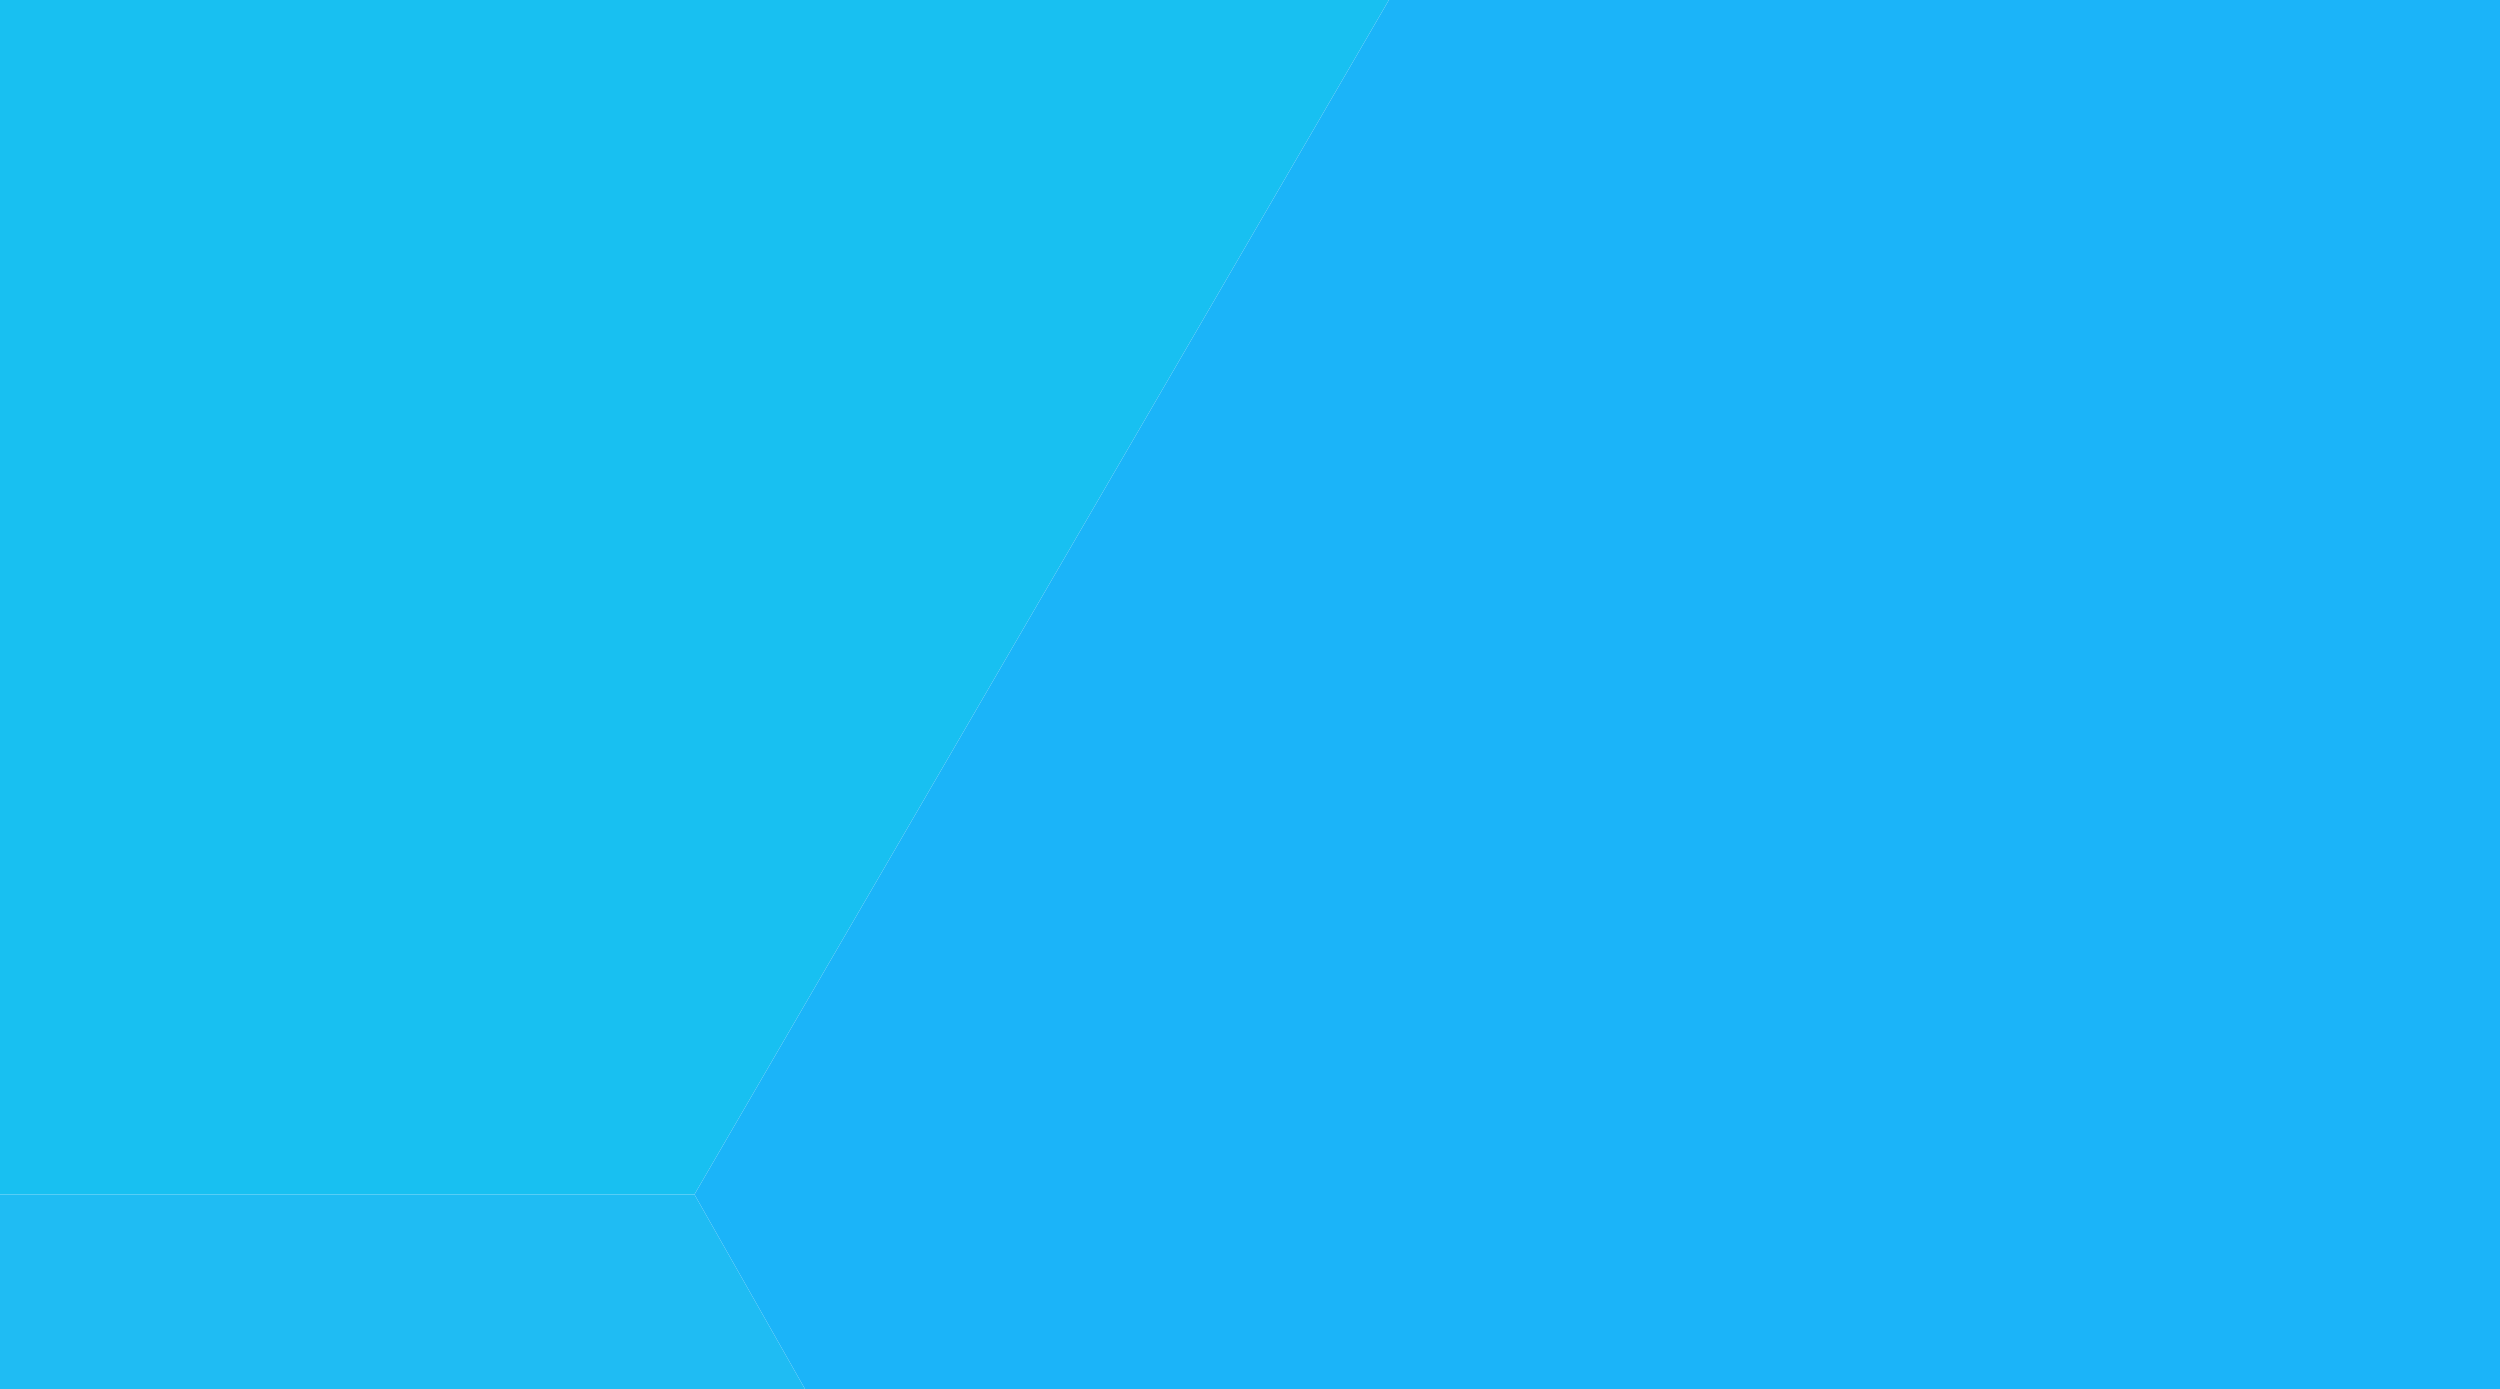
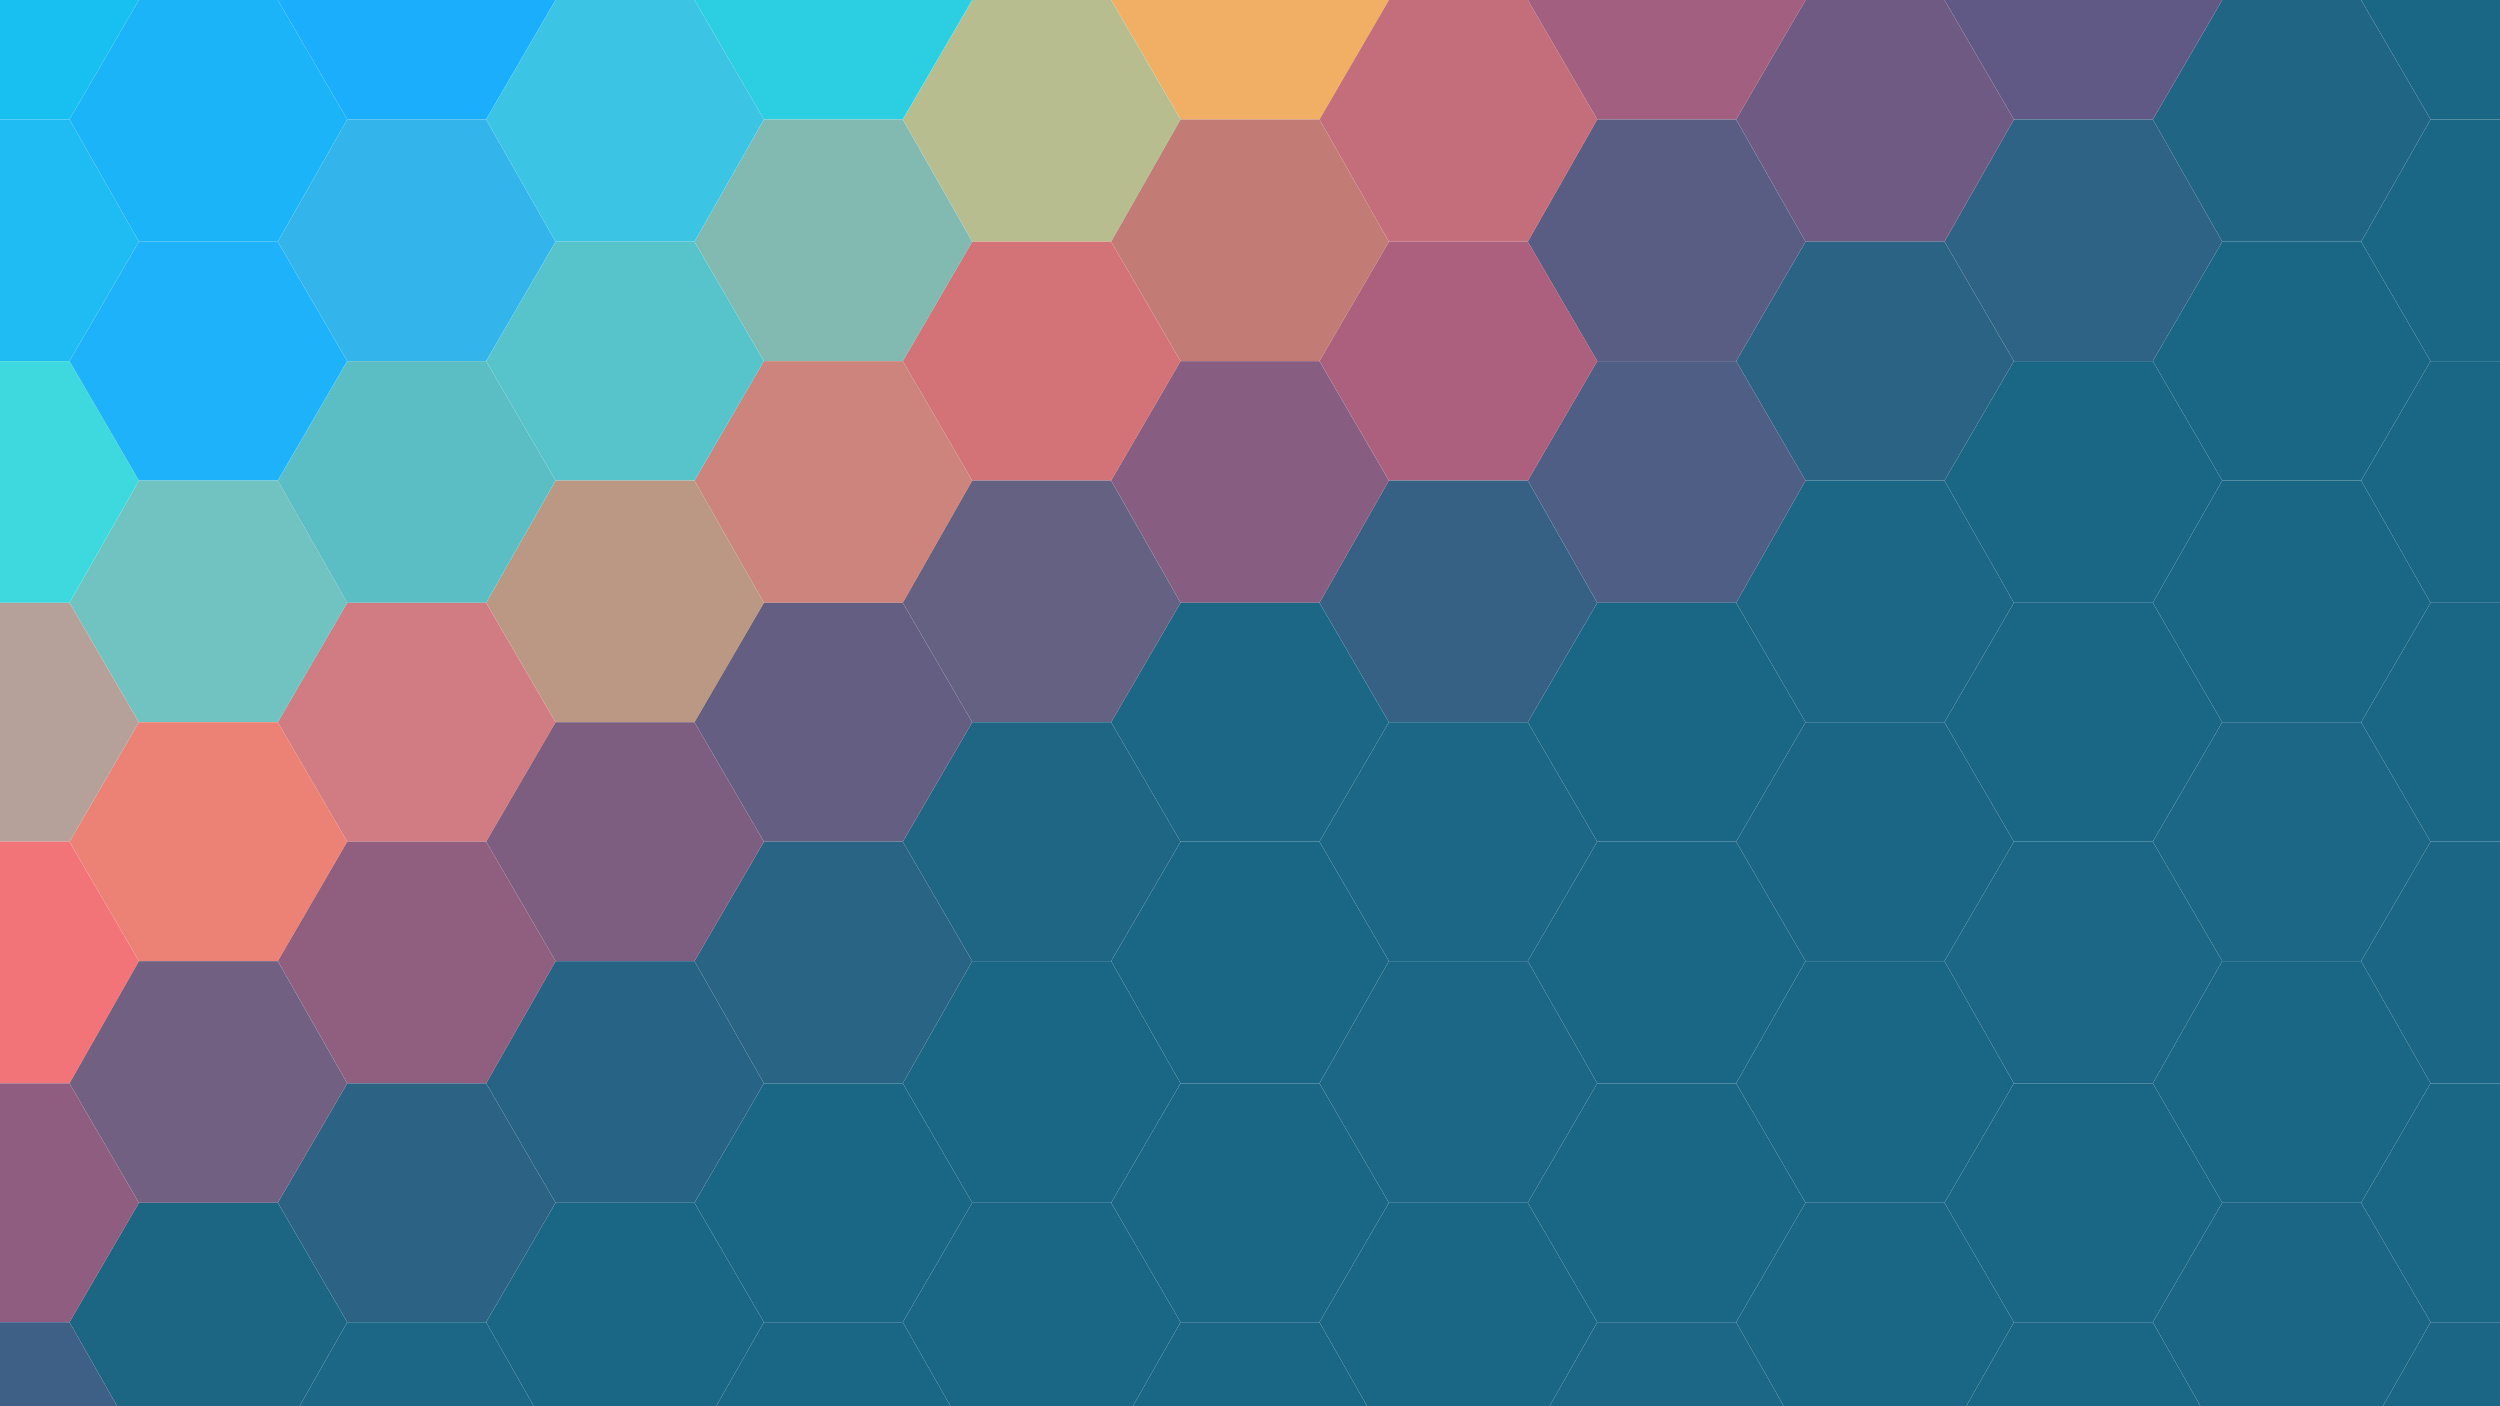
- <svg height="50" width="90">
+ <svg height="506" width="900">
  <polygon points="50 0,25 43,-25 43,-50 0,-25 -43,25 -43" fill="rgb(24,192,241)" />
  <polygon points="50 87,25 130,-25 130,-50 87,-25 43,25 43" fill="rgb(31,188,243)" />
  <polygon points="50 173,25 217,-25 217,-50 173,-25 130,25 130" fill="rgb(62,217,222)" />
  <polygon points="50 260,25 303,-25 303,-50 260,-25 217,25 217" fill="rgb(182,160,154)" />
  <polygon points="50 346,25 390,-25 390,-50 346,-25 303,25 303" fill="rgb(242,116,121)" />
  <polygon points="50 433,25 476,-25 476,-50 433,-25 390,25 390" fill="rgb(142,93,128)" />
  <polygon points="50 520,25 563,-25 563,-50 520,-25 476,25 476" fill="rgb(62,95,134)" />
  <polygon points="125 -43,100 0,50 0,25 -43,50 -87,100 -87" fill="rgb(27,178,249)" />
  <polygon points="125 43,100 87,50 87,25 43,50 0,100 0" fill="rgb(27,180,249)" />
  <polygon points="125 130,100 173,50 173,25 130,50 87,100 87" fill="rgb(29,178,250)" />
  <polygon points="125 217,100 260,50 260,25 217,50 173,100 173" fill="rgb(112,195,192)" />
  <polygon points="125 303,100 346,50 346,25 303,50 260,100 260" fill="rgb(236,130,117)" />
  <polygon points="125 390,100 433,50 433,25 390,50 346,100 346" fill="rgb(113,96,129)" />
  <polygon points="125 476,100 520,50 520,25 476,50 433,100 433" fill="rgb(28,102,132)" />
  <polygon points="200 0,175 43,125 43,100 0,125 -43,175 -43" fill="rgb(27,174,252)" />
  <polygon points="200 87,175 130,125 130,100 87,125 43,175 43" fill="rgb(51,180,234)" />
  <polygon points="200 173,175 217,125 217,100 173,125 130,175 130" fill="rgb(90,190,196)" />
  <polygon points="200 260,175 303,125 303,100 260,125 217,175 217" fill="rgb(209,123,130)" />
  <polygon points="200 346,175 390,125 390,100 346,125 303,175 303" fill="rgb(144,94,127)" />
  <polygon points="200 433,175 476,125 476,100 433,125 390,175 390" fill="rgb(44,99,133)" />
  <polygon points="200 520,175 563,125 563,100 520,125 476,175 476" fill="rgb(27,103,133)" />
  <polygon points="275 -43,250 0,200 0,175 -43,200 -87,250 -87" fill="rgb(32,187,244)" />
  <polygon points="275 43,250 87,200 87,175 43,200 0,250 0" fill="rgb(59,196,227)" />
  <polygon points="275 130,250 173,200 173,175 130,200 87,250 87" fill="rgb(87,196,204)" />
  <polygon points="275 217,250 260,200 260,175 217,200 173,250 173" fill="rgb(187,152,131)" />
  <polygon points="275 303,250 346,200 346,175 303,200 260,250 260" fill="rgb(125,94,128)" />
  <polygon points="275 390,250 433,200 433,175 390,200 346,250 346" fill="rgb(39,99,132)" />
  <polygon points="275 476,250 520,200 520,175 476,200 433,250 433" fill="rgb(26,103,133)" />
  <polygon points="350 0,325 43,275 43,250 0,275 -43,325 -43" fill="rgb(44,206,225)" />
  <polygon points="350 87,325 130,275 130,250 87,275 43,325 43" fill="rgb(130,186,178)" />
  <polygon points="350 173,325 217,275 217,250 173,275 130,325 130" fill="rgb(205,132,125)" />
  <polygon points="350 260,325 303,275 303,250 260,275 217,325 217" fill="rgb(100,95,130)" />
  <polygon points="350 346,325 390,275 390,250 346,275 303,325 303" fill="rgb(41,100,133)" />
  <polygon points="350 433,325 476,275 476,250 433,275 390,325 390" fill="rgb(26,103,133)" />
  <polygon points="350 520,325 563,275 563,250 520,275 476,325 476" fill="rgb(26,102,133)" />
  <polygon points="425 -43,400 0,350 0,325 -43,350 -87,400 -87" fill="rgb(244,192,94)" />
  <polygon points="425 43,400 87,350 87,325 43,350 0,400 0" fill="rgb(184,189,143)" />
  <polygon points="425 130,400 173,350 173,325 130,350 87,400 87" fill="rgb(212,115,119)" />
  <polygon points="425 217,400 260,350 260,325 217,350 173,400 173" fill="rgb(100,97,130)" />
  <polygon points="425 303,400 346,350 346,325 303,350 260,400 260" fill="rgb(31,102,133)" />
  <polygon points="425 390,400 433,350 433,325 390,350 346,400 346" fill="rgb(26,103,133)" />
  <polygon points="425 476,400 520,350 520,325 476,350 433,400 433" fill="rgb(26,102,133)" />
  <polygon points="500 0,475 43,425 43,400 0,425 -43,475 -43" fill="rgb(240,175,101)" />
  <polygon points="500 87,475 130,425 130,400 87,425 43,475 43" fill="rgb(195,123,118)" />
  <polygon points="500 173,475 217,425 217,400 173,425 130,475 130" fill="rgb(135,93,129)" />
  <polygon points="500 260,475 303,425 303,400 260,425 217,475 217" fill="rgb(27,103,133)" />
  <polygon points="500 346,475 390,425 390,400 346,425 303,475 303" fill="rgb(26,103,133)" />
  <polygon points="500 433,475 476,425 476,400 433,425 390,475 390" fill="rgb(26,103,133)" />
  <polygon points="500 520,475 563,425 563,400 520,425 476,475 476" fill="rgb(26,103,133)" />
  <polygon points="575 -43,550 0,500 0,475 -43,500 -87,550 -87" fill="rgb(254,122,112)" />
  <polygon points="575 43,550 87,500 87,475 43,500 0,550 0" fill="rgb(197,110,123)" />
  <polygon points="575 130,550 173,500 173,475 130,500 87,550 87" fill="rgb(172,96,125)" />
  <polygon points="575 217,550 260,500 260,475 217,500 173,550 173" fill="rgb(54,97,133)" />
  <polygon points="575 303,550 346,500 346,475 303,500 260,550 260" fill="rgb(27,103,133)" />
  <polygon points="575 390,550 433,500 433,475 390,500 346,550 346" fill="rgb(27,103,133)" />
  <polygon points="575 476,550 520,500 520,475 476,500 433,550 433" fill="rgb(26,103,133)" />
  <polygon points="650 0,625 43,575 43,550 0,575 -43,625 -43" fill="rgb(162,95,127)" />
  <polygon points="650 87,625 130,575 130,550 87,575 43,625 43" fill="rgb(89,93,132)" />
  <polygon points="650 173,625 217,575 217,550 173,575 130,625 130" fill="rgb(78,94,132)" />
  <polygon points="650 260,625 303,575 303,550 260,575 217,625 217" fill="rgb(26,103,133)" />
  <polygon points="650 346,625 390,575 390,550 346,575 303,625 303" fill="rgb(26,103,133)" />
  <polygon points="650 433,625 476,575 476,550 433,575 390,625 390" fill="rgb(26,103,133)" />
  <polygon points="650 520,625 563,575 563,550 520,575 476,625 476" fill="rgb(27,103,133)" />
  <polygon points="725 -43,700 0,650 0,625 -43,650 -87,700 -87" fill="rgb(115,86,134)" />
  <polygon points="725 43,700 87,650 87,625 43,650 0,700 0" fill="rgb(111,90,131)" />
  <polygon points="725 130,700 173,650 173,625 130,650 87,700 87" fill="rgb(42,99,132)" />
  <polygon points="725 217,700 260,650 260,625 217,650 173,700 173" fill="rgb(27,103,133)" />
  <polygon points="725 303,700 346,650 346,625 303,650 260,700 260" fill="rgb(27,102,132)" />
  <polygon points="725 390,700 433,650 433,625 390,650 346,700 346" fill="rgb(26,103,133)" />
  <polygon points="725 476,700 520,650 520,625 476,650 433,700 433" fill="rgb(26,103,133)" />
  <polygon points="800 0,775 43,725 43,700 0,725 -43,775 -43" fill="rgb(97,89,133)" />
  <polygon points="800 87,775 130,725 130,700 87,725 43,775 43" fill="rgb(47,99,133)" />
  <polygon points="800 173,775 217,725 217,700 173,725 130,775 130" fill="rgb(26,103,133)" />
  <polygon points="800 260,775 303,725 303,700 260,725 217,775 217" fill="rgb(26,103,133)" />
  <polygon points="800 346,775 390,725 390,700 346,725 303,775 303" fill="rgb(27,103,133)" />
  <polygon points="800 433,775 476,725 476,700 433,725 390,775 390" fill="rgb(26,103,133)" />
  <polygon points="800 520,775 563,725 563,700 520,725 476,775 476" fill="rgb(26,103,133)" />
  <polygon points="875 -43,850 0,800 0,775 -43,800 -87,850 -87" fill="rgb(26,102,133)" />
  <polygon points="875 43,850 87,800 87,775 43,800 0,850 0" fill="rgb(33,101,133)" />
  <polygon points="875 130,850 173,800 173,775 130,800 87,850 87" fill="rgb(26,103,133)" />
  <polygon points="875 217,850 260,800 260,775 217,800 173,850 173" fill="rgb(26,103,133)" />
  <polygon points="875 303,850 346,800 346,775 303,800 260,850 260" fill="rgb(27,103,133)" />
  <polygon points="875 390,850 433,800 433,775 390,800 346,850 346" fill="rgb(26,103,133)" />
  <polygon points="875 476,850 520,800 520,775 476,800 433,850 433" fill="rgb(27,102,133)" />
  <polygon points="950 0,925 43,875 43,850 0,875 -43,925 -43" fill="rgb(26,103,133)" />
  <polygon points="950 87,925 130,875 130,850 87,875 43,925 43" fill="rgb(26,103,133)" />
  <polygon points="950 173,925 217,875 217,850 173,875 130,925 130" fill="rgb(26,103,133)" />
  <polygon points="950 260,925 303,875 303,850 260,875 217,925 217" fill="rgb(26,102,133)" />
  <polygon points="950 346,925 390,875 390,850 346,875 303,925 303" fill="rgb(26,102,132)" />
  <polygon points="950 433,925 476,875 476,850 433,875 390,925 390" fill="rgb(26,102,133)" />
  <polygon points="950 520,925 563,875 563,850 520,875 476,925 476" fill="rgb(27,102,132)" />
</svg>
